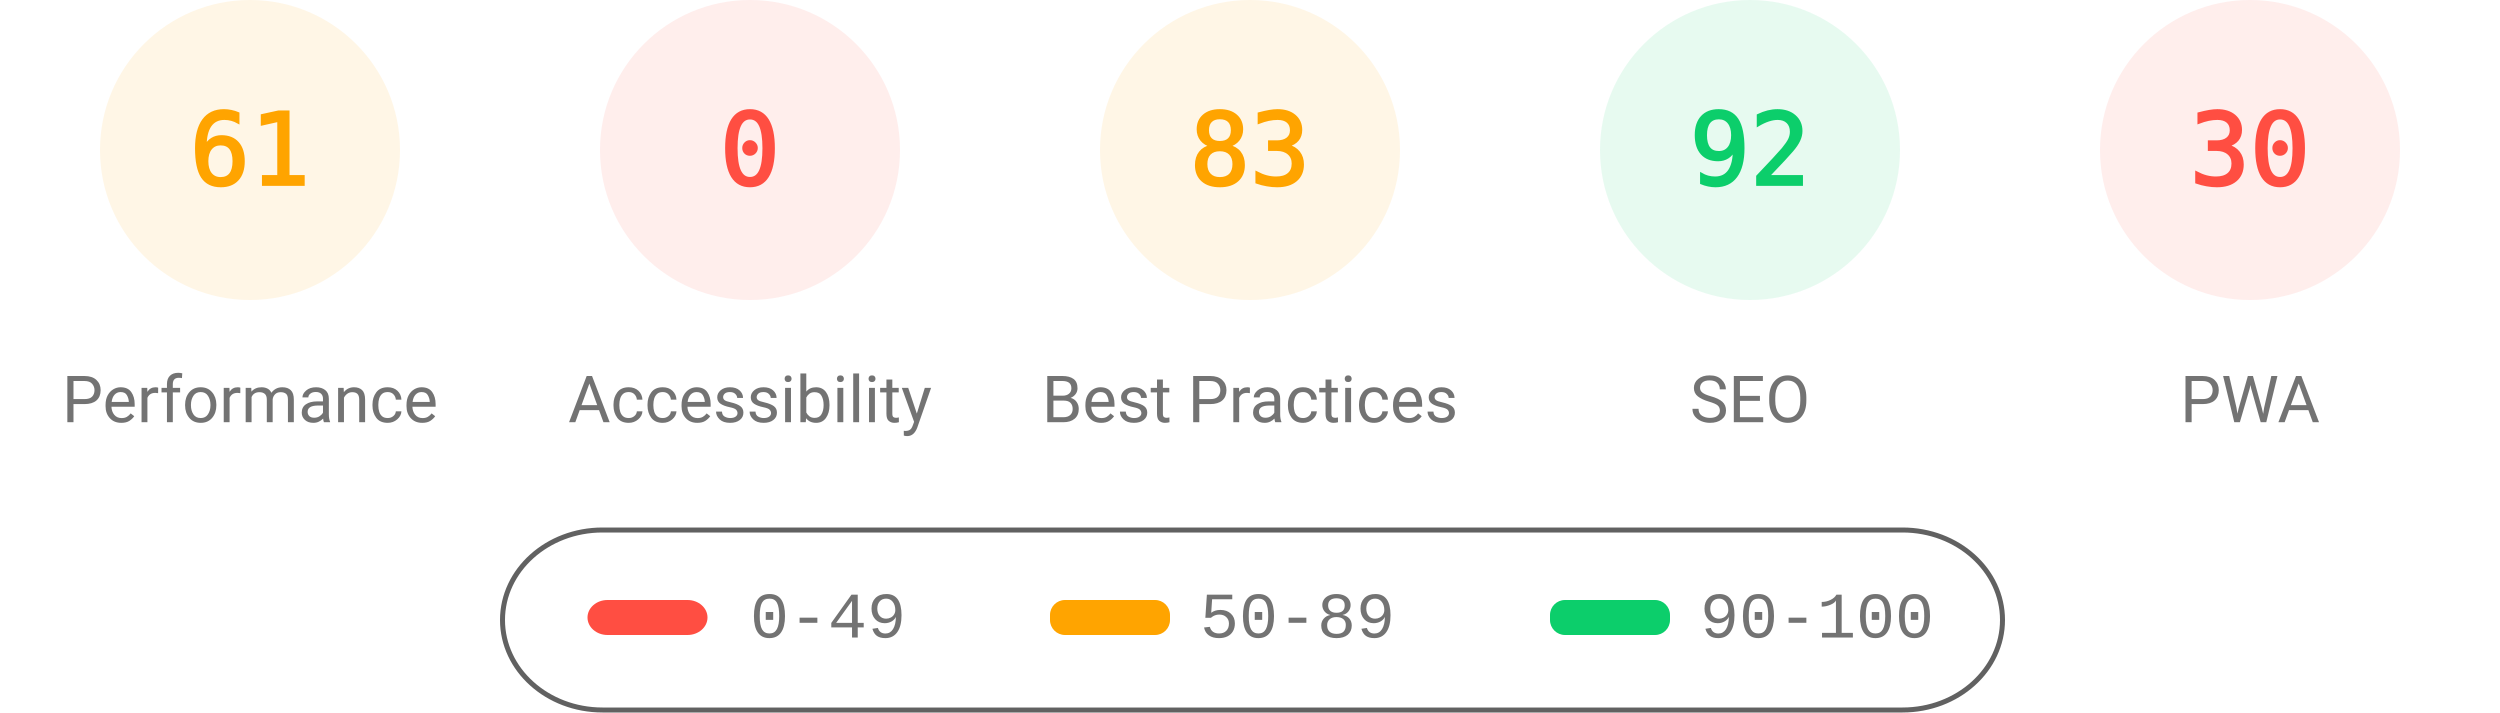
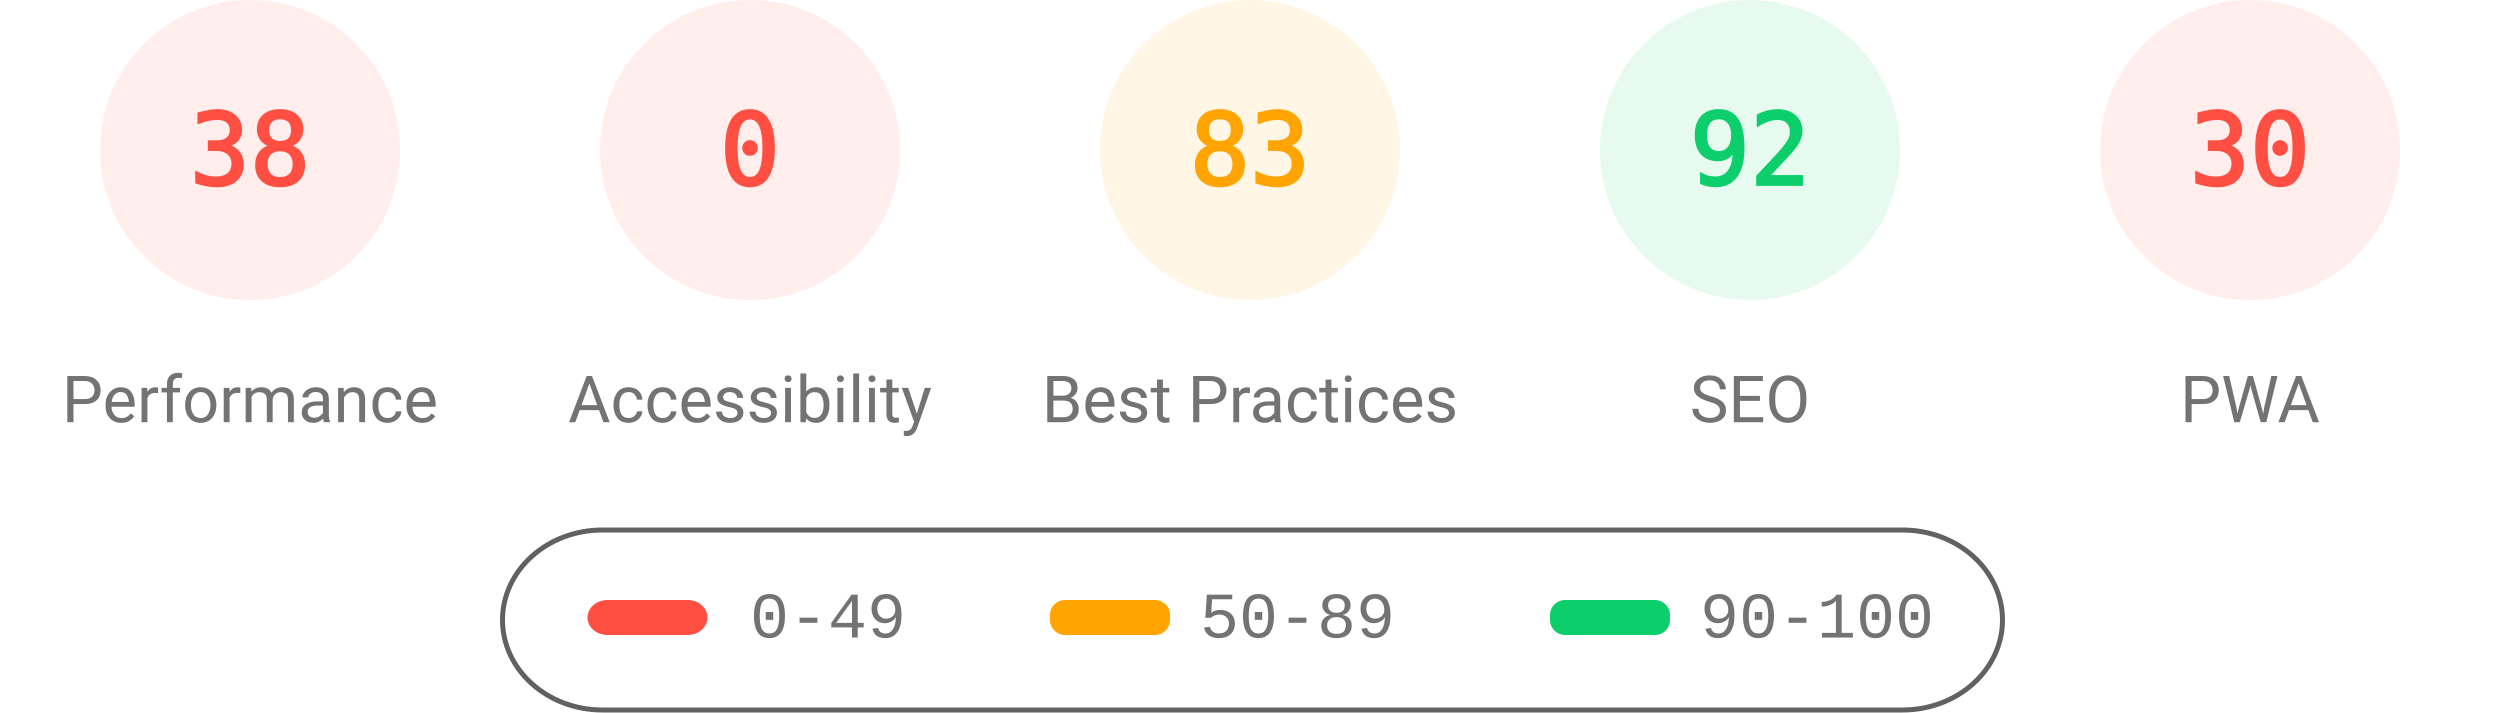
<svg xmlns="http://www.w3.org/2000/svg" fill="none" width="1000" height="285">
  <style>.gauge-base{opacity:.1}.gauge-arc{fill:none;animation-delay:250ms;stroke-linecap:round;transform:rotate(-90deg);transform-origin:100px 60px;animation:load-gauge 1s ease forwards}.guage-text{font-size:40px;font-family:monospace;text-align:center}.guage-red{color:#ff4e42;fill:#ff4e42;stroke:#ff4e42}.guage-orange{color:#ffa400;fill:#ffa400;stroke:#ffa400}.guage-green{color:#0cce6b;fill:#0cce6b;stroke:#0cce6b}.guage-undefined{color:#5c5c5c;fill:#5c5c5c;stroke:#5c5c5c}.guage-title{color:#737373;fill:#737373;stroke:none;font-size:26px;line-height:26px;font-family:Roboto,Halvetica,Arial,sans-serif}@keyframes load-gauge{from{stroke-dasharray:0 352.858}}</style>
-   <svg class="guage-div guage-perf guage-orange" viewBox="0 0 200 200" width="200" height="200">
+   <svg class="guage-div guage-perf guage-red" viewBox="0 0 200 200" width="200" height="200">
    <circle class="gauge-base" r="56" cx="100" cy="60" stroke-width="8" />
-     <circle class="gauge-arc guage-arc-1" r="56" cx="100" cy="60" stroke-width="8" style="stroke-dasharray:214.633,351.858" />
-     <text class="guage-text" x="100" y="60" alignment-baseline="central" dominant-baseline="central" text-anchor="middle">61</text>
+     <circle class="gauge-arc guage-arc-1" r="56" cx="100" cy="60" stroke-width="8" style="stroke-dasharray:133.706,351.858" />
+     <text class="guage-text" x="100" y="60" alignment-baseline="central" dominant-baseline="central" text-anchor="middle">38</text>
    <text class="guage-title" x="100" y="160" alignment-baseline="central" dominant-baseline="central" text-anchor="middle">Performance</text>
  </svg>
  <svg class="guage-div guage-acc guage-red" viewBox="0 0 200 200" width="200" height="200" x="200">
    <circle class="gauge-base" r="56" cx="100" cy="60" stroke-width="8" />
    <circle class="gauge-arc guage-arc-2" r="56" cx="100" cy="60" stroke-width="8" style="stroke-dasharray:0,351.858" />
    <text class="guage-text" x="100" y="60" alignment-baseline="central" dominant-baseline="central" text-anchor="middle">0</text>
    <text class="guage-title" x="100" y="160" alignment-baseline="central" dominant-baseline="central" text-anchor="middle">Accessibility</text>
  </svg>
  <svg class="guage-div guage-best guage-orange" viewBox="0 0 200 200" width="200" height="200" x="400">
    <circle class="gauge-base" r="56" cx="100" cy="60" stroke-width="8" />
    <circle class="gauge-arc guage-arc-3" r="56" cx="100" cy="60" stroke-width="8" style="stroke-dasharray:292.042,351.858" />
    <text class="guage-text" x="100" y="60" alignment-baseline="central" dominant-baseline="central" text-anchor="middle">83</text>
    <text class="guage-title" x="100" y="160" alignment-baseline="central" dominant-baseline="central" text-anchor="middle">Best Practices</text>
  </svg>
  <svg class="guage-div guage-seo guage-green" viewBox="0 0 200 200" width="200" height="200" x="600">
    <circle class="gauge-base" r="56" cx="100" cy="60" stroke-width="8" />
    <circle class="gauge-arc guage-arc-4" r="56" cx="100" cy="60" stroke-width="8" style="stroke-dasharray:323.709,351.858" />
    <text class="guage-text" x="100" y="60" alignment-baseline="central" dominant-baseline="central" text-anchor="middle">92</text>
    <text class="guage-title" x="100" y="160" alignment-baseline="central" dominant-baseline="central" text-anchor="middle">SEO</text>
  </svg>
  <svg class="guage-div guage-pwa guage-red" viewBox="0 0 200 200" width="200" height="200" x="800">
    <circle class="gauge-base" r="56" cx="100" cy="60" stroke-width="8" />
    <circle class="gauge-arc guage-arc-4" r="56" cx="100" cy="60" stroke-width="8" style="stroke-dasharray:105.557,351.858" />
    <text class="guage-text" x="100" y="60" alignment-baseline="central" dominant-baseline="central" text-anchor="middle">30</text>
    <text class="guage-title" x="100" y="160" alignment-baseline="central" dominant-baseline="central" text-anchor="middle">PWA</text>
  </svg>
  <svg width="604" height="76" x="200" y="210">
    <path fill="none" id="canvas_background" d="M-1-1h604v80H-1z" />
    <rect fill-opacity="0" stroke="#616161" stroke-width="2" rx="40" id="svg_2" height="72" width="600" y="2" x="1" fill="#000" />
    <rect stroke="#000" rx="8" id="svg_3" height="14" width="48" y="30" x="35" stroke-opacity="null" stroke-width="0" fill="#ff4e42" />
    <rect stroke="#000" rx="6" id="svg_4" height="14" width="48" y="30" x="220" stroke-opacity="null" stroke-width="0" fill="#ffa400" />
    <rect stroke="#000" rx="6" id="svg_5" height="14" width="48" y="30" x="420" stroke-opacity="null" stroke-width="0" fill="#0cce6b" />
    <text xml:space="preserve" text-anchor="start" font-family="'Courier New', Courier, monospace" font-size="26" id="svg_6" y="45" x="100" stroke-opacity="null" stroke-width="0" stroke="#000" fill="#737373">0-49</text>
    <text xml:space="preserve" text-anchor="start" font-family="'Courier New', Courier, monospace" font-size="26" id="svg_7" y="45" x="280" stroke-opacity="null" stroke-width="0" stroke="#000" fill="#737373">50-89</text>
    <text xml:space="preserve" text-anchor="start" font-family="'Courier New', Courier, monospace" font-size="26" id="svg_8" y="45" x="480" stroke-opacity="null" stroke-width="0" stroke="#000" fill="#737373">90-100</text>
  </svg>
</svg>
